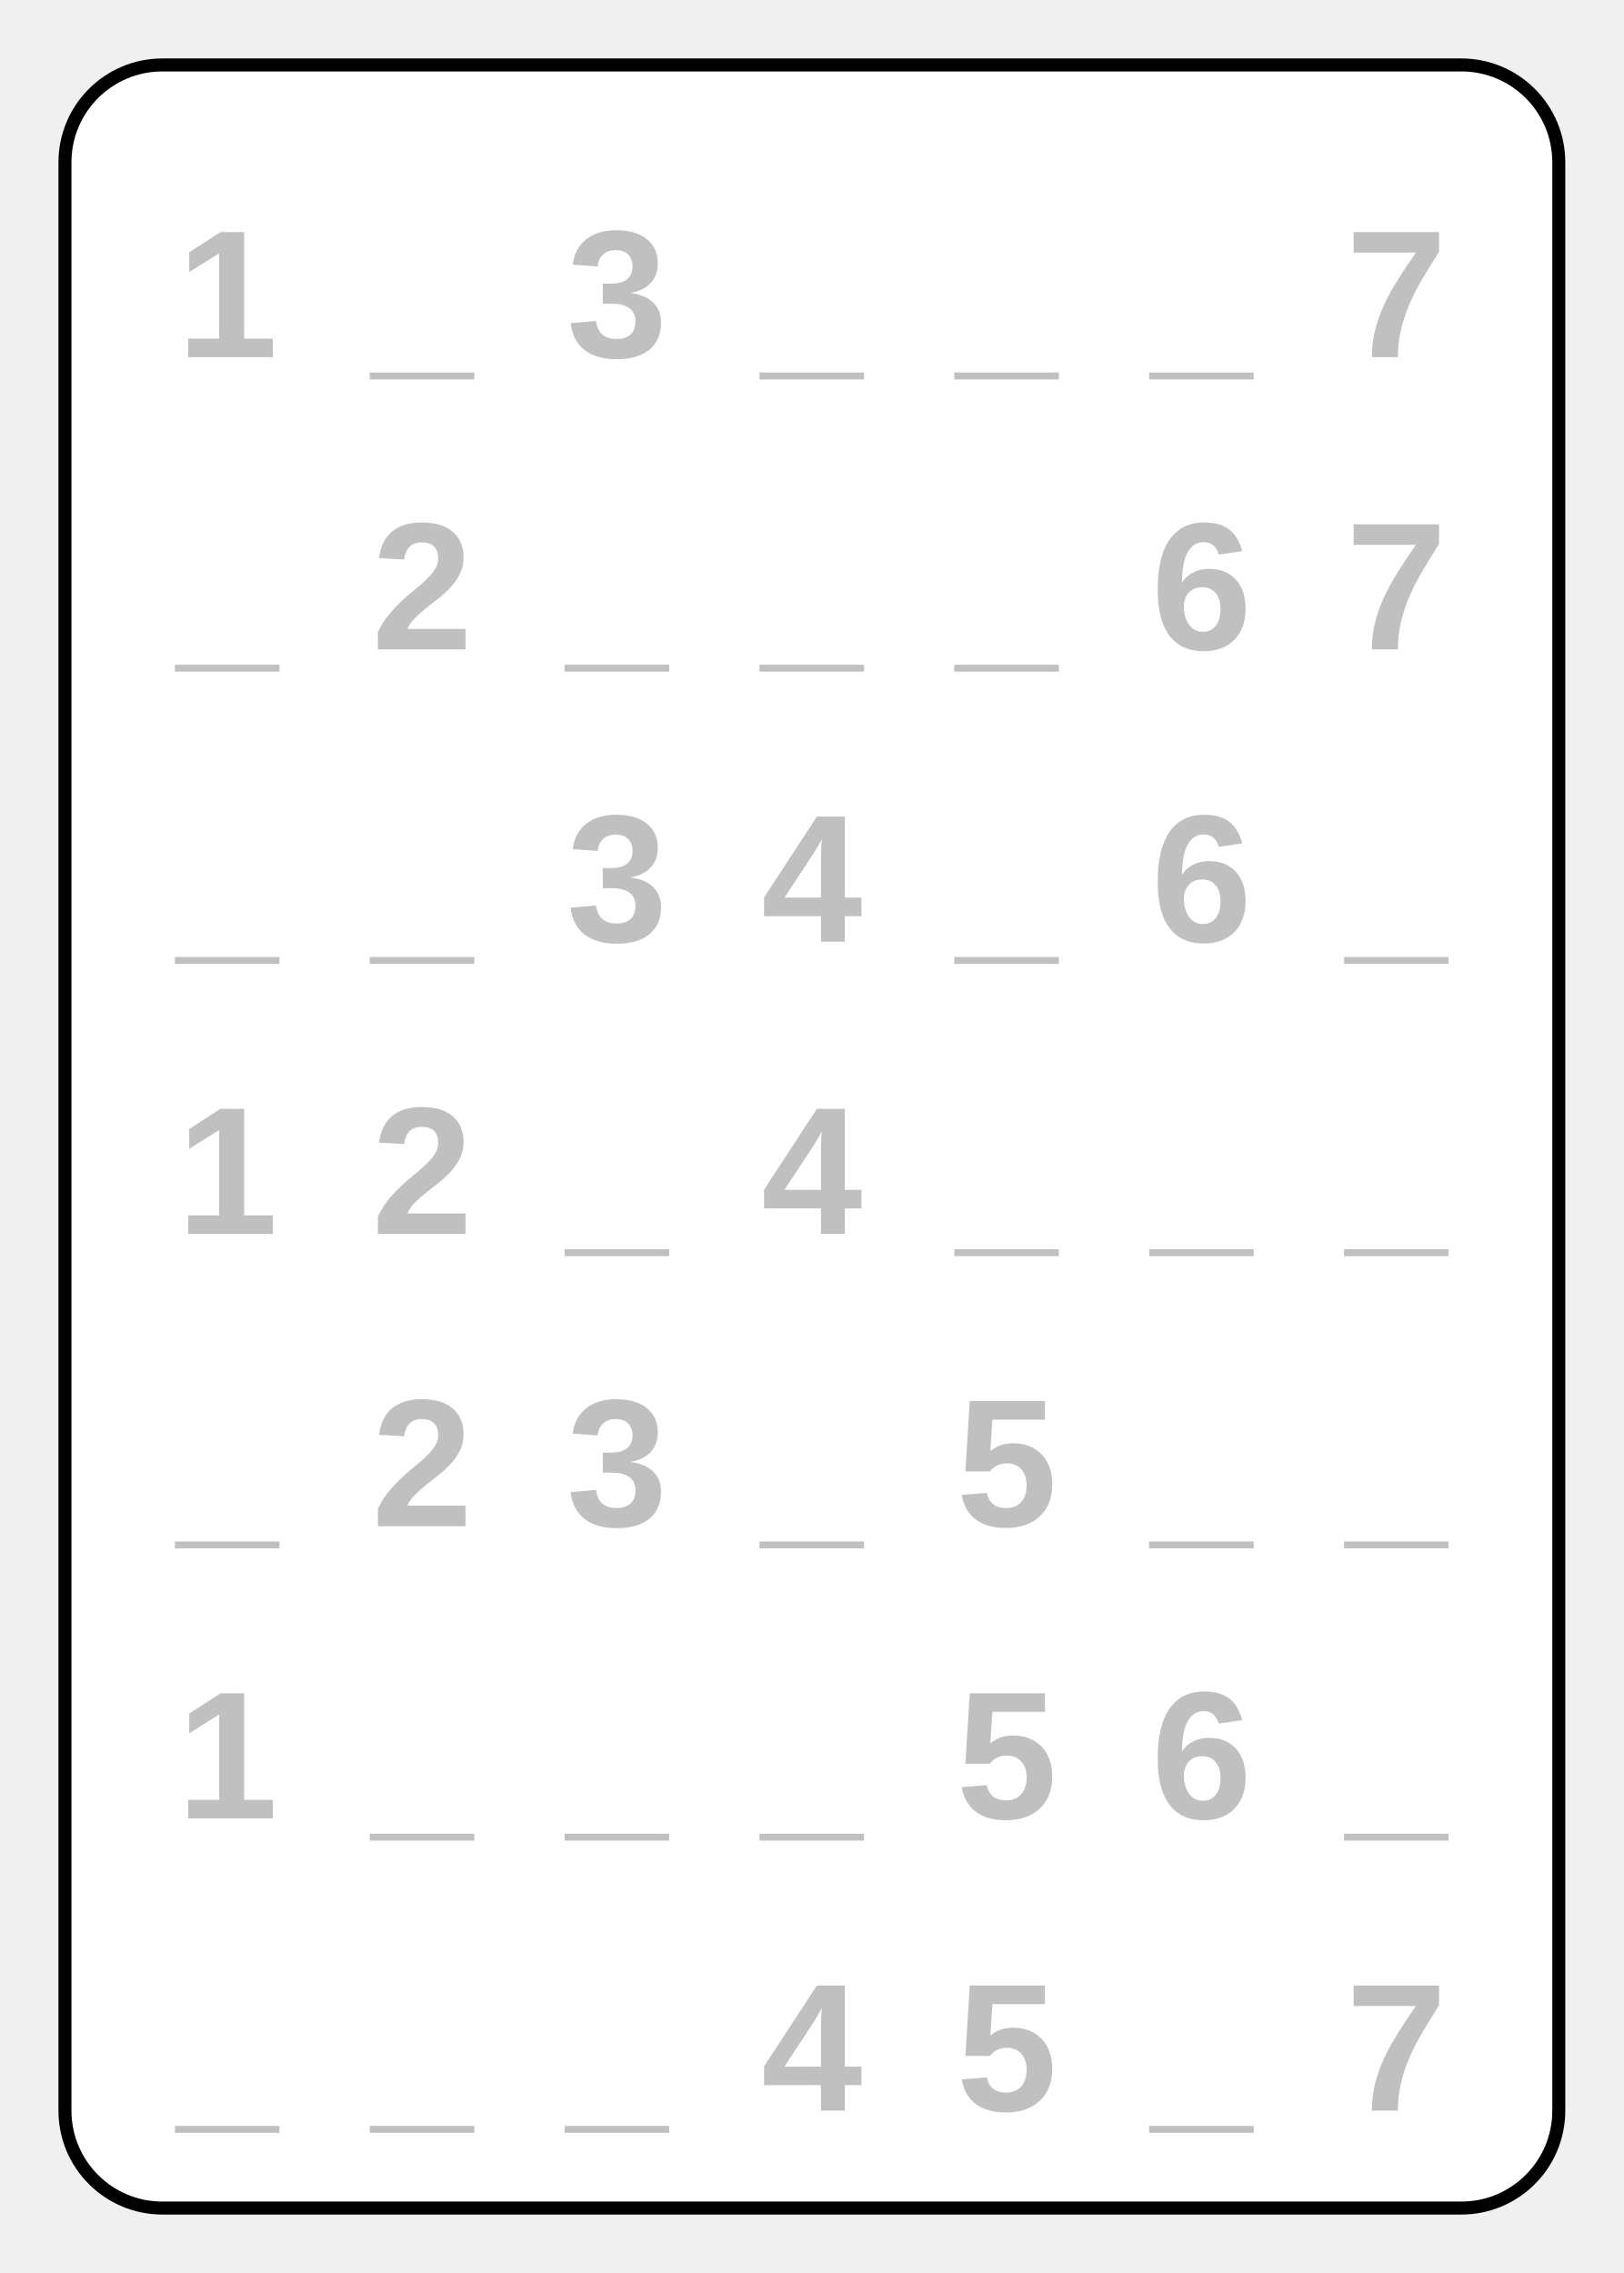
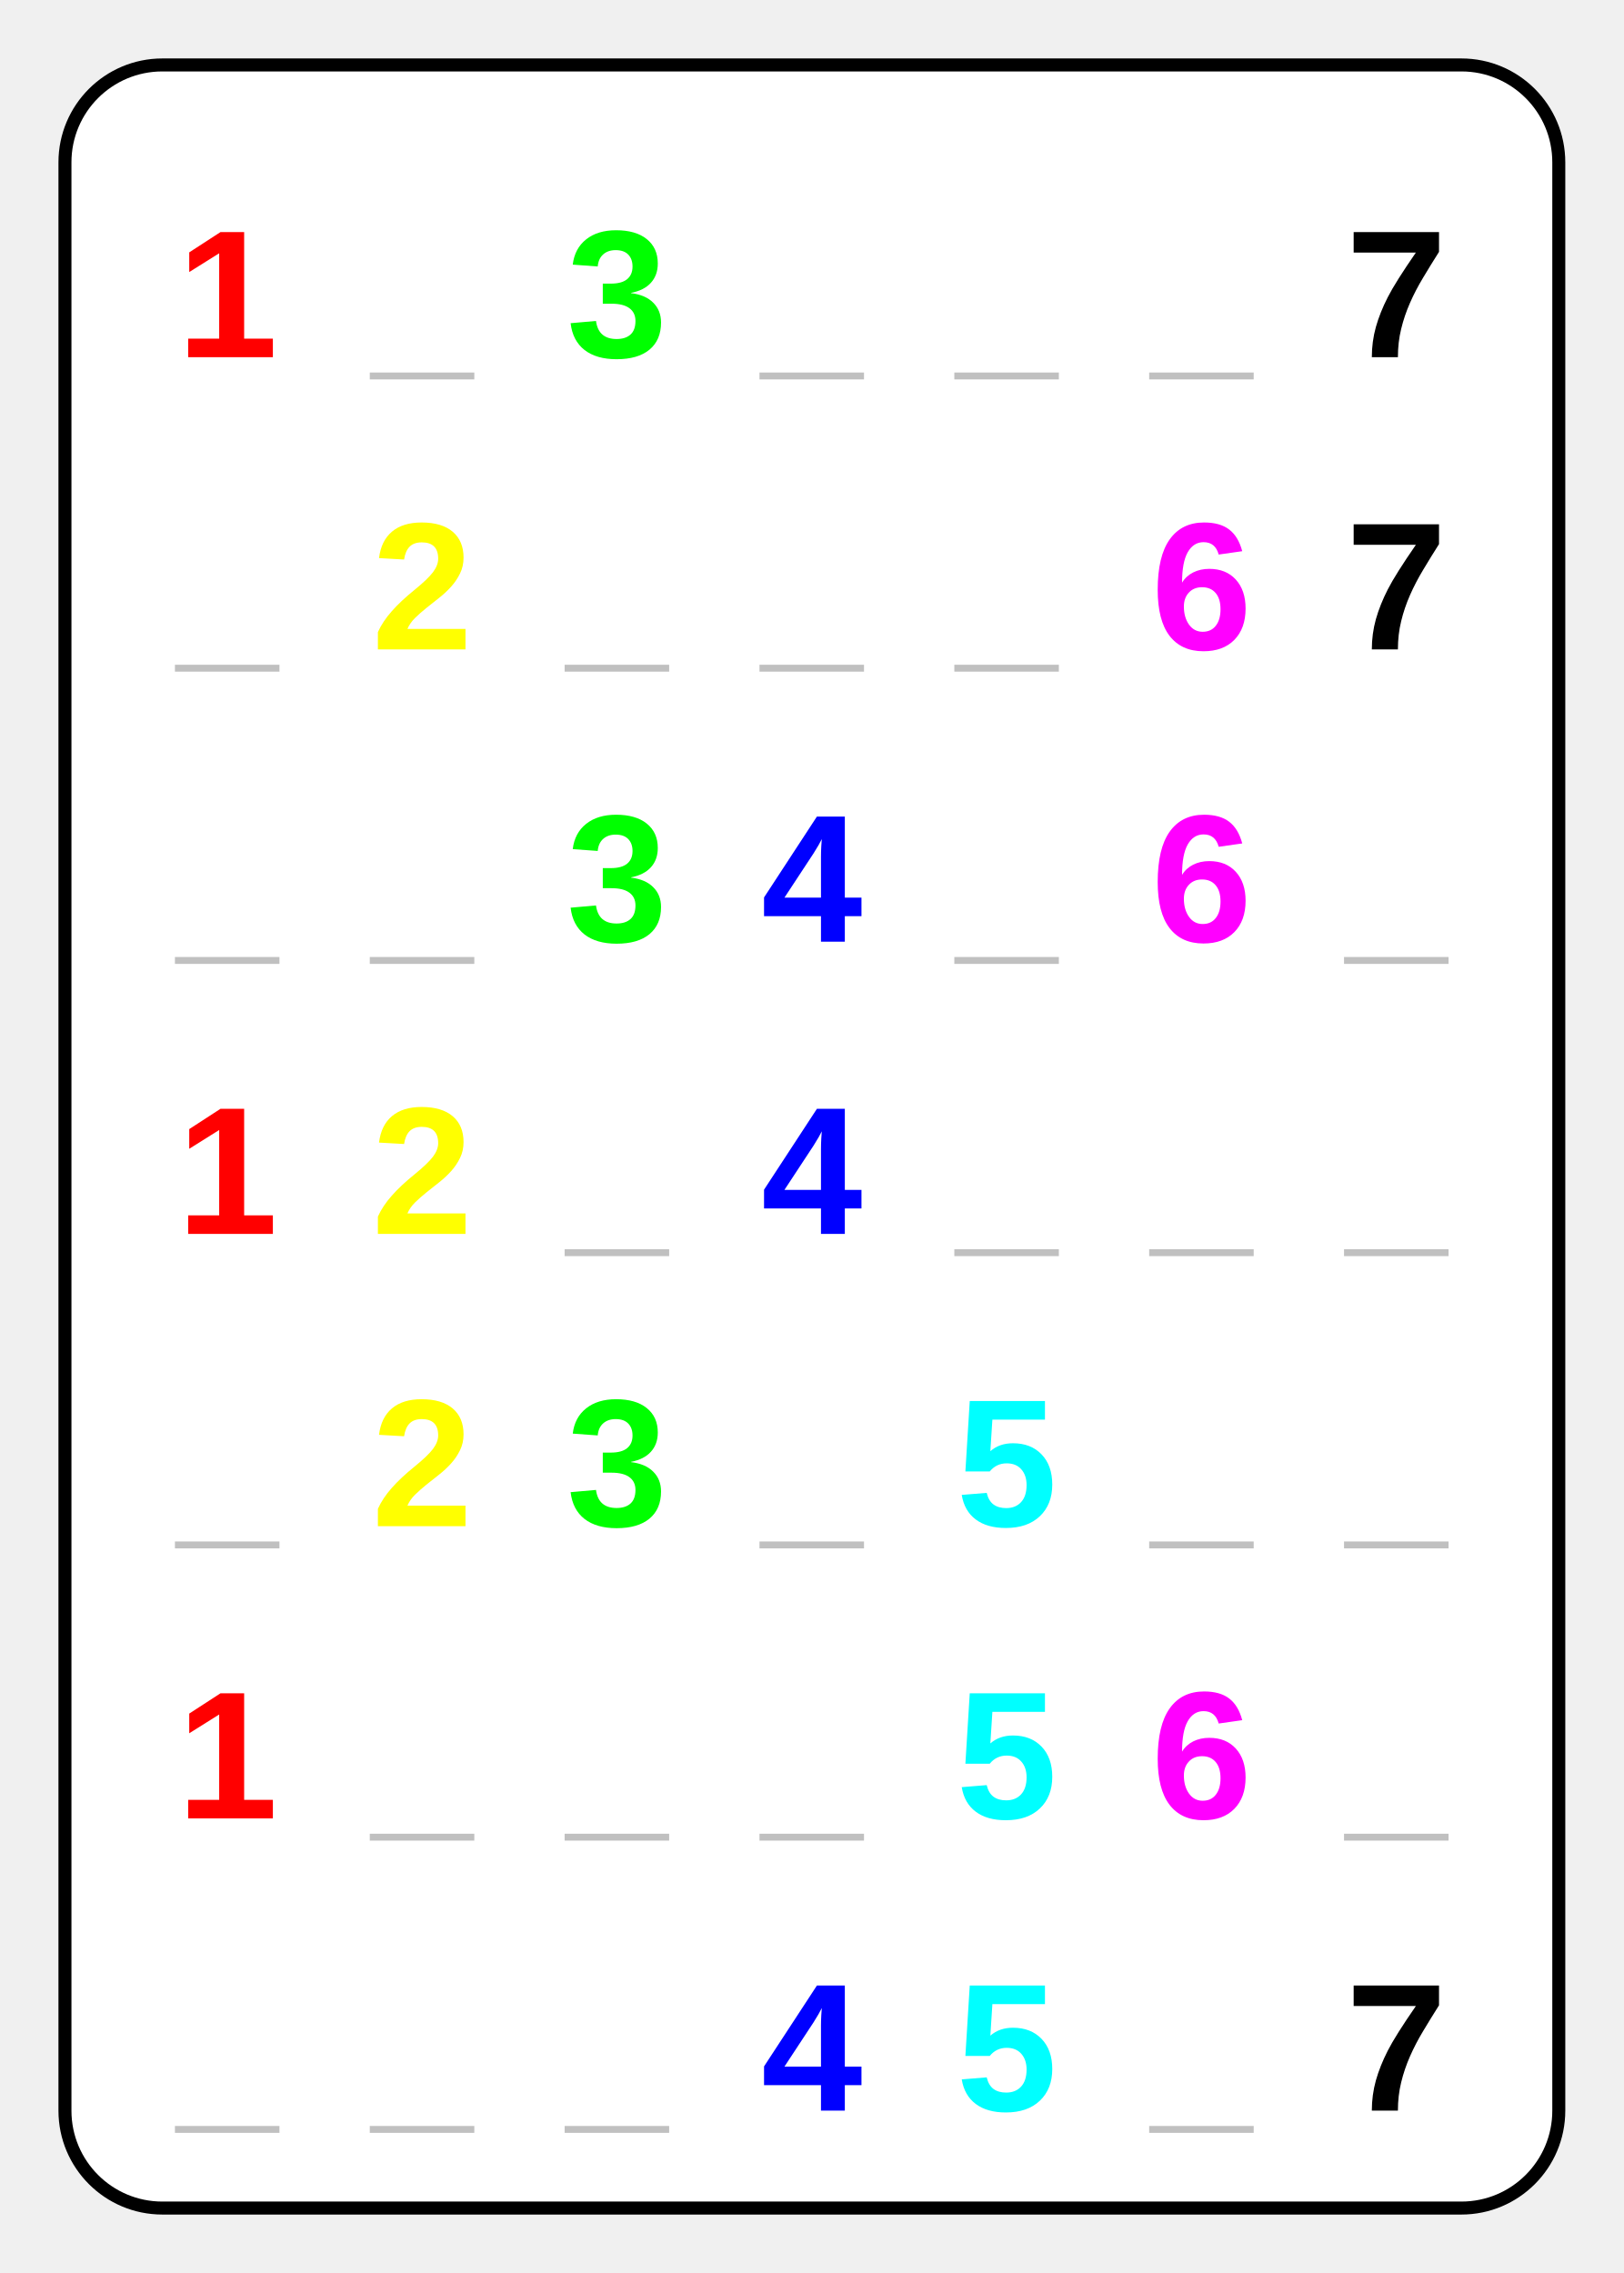
<svg xmlns="http://www.w3.org/2000/svg" width="250" height="350" viewBox="0 0 250 350">
  <rect x="10" y="10" width="230" height="330" rx="15" ry="15" fill="white" stroke="black" stroke-width="2" />
-   <text x="35" y="55" font-family="Arial" font-size="28" font-weight="bold" fill="rgb(192,192,192)" text-anchor="middle">1</text>
+   <text x="35" y="55" font-family="Arial" font-size="28" font-weight="bold" fill="rgb(255,0,0)" text-anchor="middle">1</text>
  <text x="65" y="55" font-family="Arial" font-size="28" font-weight="bold" fill="rgb(192,192,192)" text-anchor="middle">_</text>
-   <text x="95" y="55" font-family="Arial" font-size="28" font-weight="bold" fill="rgb(192,192,192)" text-anchor="middle">3</text>
+   <text x="95" y="55" font-family="Arial" font-size="28" font-weight="bold" fill="rgb(0,255,0)" text-anchor="middle">3</text>
  <text x="125" y="55" font-family="Arial" font-size="28" font-weight="bold" fill="rgb(192,192,192)" text-anchor="middle">_</text>
  <text x="155" y="55" font-family="Arial" font-size="28" font-weight="bold" fill="rgb(192,192,192)" text-anchor="middle">_</text>
  <text x="185" y="55" font-family="Arial" font-size="28" font-weight="bold" fill="rgb(192,192,192)" text-anchor="middle">_</text>
-   <text x="215" y="55" font-family="Arial" font-size="28" font-weight="bold" fill="rgb(192,192,192)" text-anchor="middle">7</text>
+   <text x="215" y="55" font-family="Arial" font-size="28" font-weight="bold" fill="rgb(0,0,0)" text-anchor="middle">7</text>
  <text x="35" y="100" font-family="Arial" font-size="28" font-weight="bold" fill="rgb(192,192,192)" text-anchor="middle">_</text>
-   <text x="65" y="100" font-family="Arial" font-size="28" font-weight="bold" fill="rgb(192,192,192)" text-anchor="middle">2</text>
+   <text x="65" y="100" font-family="Arial" font-size="28" font-weight="bold" fill="rgb(255,255,0)" text-anchor="middle">2</text>
  <text x="95" y="100" font-family="Arial" font-size="28" font-weight="bold" fill="rgb(192,192,192)" text-anchor="middle">_</text>
  <text x="125" y="100" font-family="Arial" font-size="28" font-weight="bold" fill="rgb(192,192,192)" text-anchor="middle">_</text>
  <text x="155" y="100" font-family="Arial" font-size="28" font-weight="bold" fill="rgb(192,192,192)" text-anchor="middle">_</text>
-   <text x="185" y="100" font-family="Arial" font-size="28" font-weight="bold" fill="rgb(192,192,192)" text-anchor="middle">6</text>
-   <text x="215" y="100" font-family="Arial" font-size="28" font-weight="bold" fill="rgb(192,192,192)" text-anchor="middle">7</text>
+   <text x="185" y="100" font-family="Arial" font-size="28" font-weight="bold" fill="rgb(255,0,255)" text-anchor="middle">6</text>
+   <text x="215" y="100" font-family="Arial" font-size="28" font-weight="bold" fill="rgb(0,0,0)" text-anchor="middle">7</text>
  <text x="35" y="145" font-family="Arial" font-size="28" font-weight="bold" fill="rgb(192,192,192)" text-anchor="middle">_</text>
  <text x="65" y="145" font-family="Arial" font-size="28" font-weight="bold" fill="rgb(192,192,192)" text-anchor="middle">_</text>
-   <text x="95" y="145" font-family="Arial" font-size="28" font-weight="bold" fill="rgb(192,192,192)" text-anchor="middle">3</text>
-   <text x="125" y="145" font-family="Arial" font-size="28" font-weight="bold" fill="rgb(192,192,192)" text-anchor="middle">4</text>
+   <text x="95" y="145" font-family="Arial" font-size="28" font-weight="bold" fill="rgb(0,255,0)" text-anchor="middle">3</text>
+   <text x="125" y="145" font-family="Arial" font-size="28" font-weight="bold" fill="rgb(0,0,255)" text-anchor="middle">4</text>
  <text x="155" y="145" font-family="Arial" font-size="28" font-weight="bold" fill="rgb(192,192,192)" text-anchor="middle">_</text>
-   <text x="185" y="145" font-family="Arial" font-size="28" font-weight="bold" fill="rgb(192,192,192)" text-anchor="middle">6</text>
+   <text x="185" y="145" font-family="Arial" font-size="28" font-weight="bold" fill="rgb(255,0,255)" text-anchor="middle">6</text>
  <text x="215" y="145" font-family="Arial" font-size="28" font-weight="bold" fill="rgb(192,192,192)" text-anchor="middle">_</text>
-   <text x="35" y="190" font-family="Arial" font-size="28" font-weight="bold" fill="rgb(192,192,192)" text-anchor="middle">1</text>
-   <text x="65" y="190" font-family="Arial" font-size="28" font-weight="bold" fill="rgb(192,192,192)" text-anchor="middle">2</text>
+   <text x="35" y="190" font-family="Arial" font-size="28" font-weight="bold" fill="rgb(255,0,0)" text-anchor="middle">1</text>
+   <text x="65" y="190" font-family="Arial" font-size="28" font-weight="bold" fill="rgb(255,255,0)" text-anchor="middle">2</text>
  <text x="95" y="190" font-family="Arial" font-size="28" font-weight="bold" fill="rgb(192,192,192)" text-anchor="middle">_</text>
-   <text x="125" y="190" font-family="Arial" font-size="28" font-weight="bold" fill="rgb(192,192,192)" text-anchor="middle">4</text>
+   <text x="125" y="190" font-family="Arial" font-size="28" font-weight="bold" fill="rgb(0,0,255)" text-anchor="middle">4</text>
  <text x="155" y="190" font-family="Arial" font-size="28" font-weight="bold" fill="rgb(192,192,192)" text-anchor="middle">_</text>
  <text x="185" y="190" font-family="Arial" font-size="28" font-weight="bold" fill="rgb(192,192,192)" text-anchor="middle">_</text>
  <text x="215" y="190" font-family="Arial" font-size="28" font-weight="bold" fill="rgb(192,192,192)" text-anchor="middle">_</text>
  <text x="35" y="235" font-family="Arial" font-size="28" font-weight="bold" fill="rgb(192,192,192)" text-anchor="middle">_</text>
-   <text x="65" y="235" font-family="Arial" font-size="28" font-weight="bold" fill="rgb(192,192,192)" text-anchor="middle">2</text>
-   <text x="95" y="235" font-family="Arial" font-size="28" font-weight="bold" fill="rgb(192,192,192)" text-anchor="middle">3</text>
+   <text x="65" y="235" font-family="Arial" font-size="28" font-weight="bold" fill="rgb(255,255,0)" text-anchor="middle">2</text>
+   <text x="95" y="235" font-family="Arial" font-size="28" font-weight="bold" fill="rgb(0,255,0)" text-anchor="middle">3</text>
  <text x="125" y="235" font-family="Arial" font-size="28" font-weight="bold" fill="rgb(192,192,192)" text-anchor="middle">_</text>
-   <text x="155" y="235" font-family="Arial" font-size="28" font-weight="bold" fill="rgb(192,192,192)" text-anchor="middle">5</text>
+   <text x="155" y="235" font-family="Arial" font-size="28" font-weight="bold" fill="rgb(0,255,255)" text-anchor="middle">5</text>
  <text x="185" y="235" font-family="Arial" font-size="28" font-weight="bold" fill="rgb(192,192,192)" text-anchor="middle">_</text>
  <text x="215" y="235" font-family="Arial" font-size="28" font-weight="bold" fill="rgb(192,192,192)" text-anchor="middle">_</text>
-   <text x="35" y="280" font-family="Arial" font-size="28" font-weight="bold" fill="rgb(192,192,192)" text-anchor="middle">1</text>
+   <text x="35" y="280" font-family="Arial" font-size="28" font-weight="bold" fill="rgb(255,0,0)" text-anchor="middle">1</text>
  <text x="65" y="280" font-family="Arial" font-size="28" font-weight="bold" fill="rgb(192,192,192)" text-anchor="middle">_</text>
  <text x="95" y="280" font-family="Arial" font-size="28" font-weight="bold" fill="rgb(192,192,192)" text-anchor="middle">_</text>
  <text x="125" y="280" font-family="Arial" font-size="28" font-weight="bold" fill="rgb(192,192,192)" text-anchor="middle">_</text>
-   <text x="155" y="280" font-family="Arial" font-size="28" font-weight="bold" fill="rgb(192,192,192)" text-anchor="middle">5</text>
-   <text x="185" y="280" font-family="Arial" font-size="28" font-weight="bold" fill="rgb(192,192,192)" text-anchor="middle">6</text>
+   <text x="155" y="280" font-family="Arial" font-size="28" font-weight="bold" fill="rgb(0,255,255)" text-anchor="middle">5</text>
+   <text x="185" y="280" font-family="Arial" font-size="28" font-weight="bold" fill="rgb(255,0,255)" text-anchor="middle">6</text>
  <text x="215" y="280" font-family="Arial" font-size="28" font-weight="bold" fill="rgb(192,192,192)" text-anchor="middle">_</text>
  <text x="35" y="325" font-family="Arial" font-size="28" font-weight="bold" fill="rgb(192,192,192)" text-anchor="middle">_</text>
  <text x="65" y="325" font-family="Arial" font-size="28" font-weight="bold" fill="rgb(192,192,192)" text-anchor="middle">_</text>
  <text x="95" y="325" font-family="Arial" font-size="28" font-weight="bold" fill="rgb(192,192,192)" text-anchor="middle">_</text>
-   <text x="125" y="325" font-family="Arial" font-size="28" font-weight="bold" fill="rgb(192,192,192)" text-anchor="middle">4</text>
-   <text x="155" y="325" font-family="Arial" font-size="28" font-weight="bold" fill="rgb(192,192,192)" text-anchor="middle">5</text>
+   <text x="125" y="325" font-family="Arial" font-size="28" font-weight="bold" fill="rgb(0,0,255)" text-anchor="middle">4</text>
+   <text x="155" y="325" font-family="Arial" font-size="28" font-weight="bold" fill="rgb(0,255,255)" text-anchor="middle">5</text>
  <text x="185" y="325" font-family="Arial" font-size="28" font-weight="bold" fill="rgb(192,192,192)" text-anchor="middle">_</text>
-   <text x="215" y="325" font-family="Arial" font-size="28" font-weight="bold" fill="rgb(192,192,192)" text-anchor="middle">7</text>
+   <text x="215" y="325" font-family="Arial" font-size="28" font-weight="bold" fill="rgb(0,0,0)" text-anchor="middle">7</text>
</svg>
